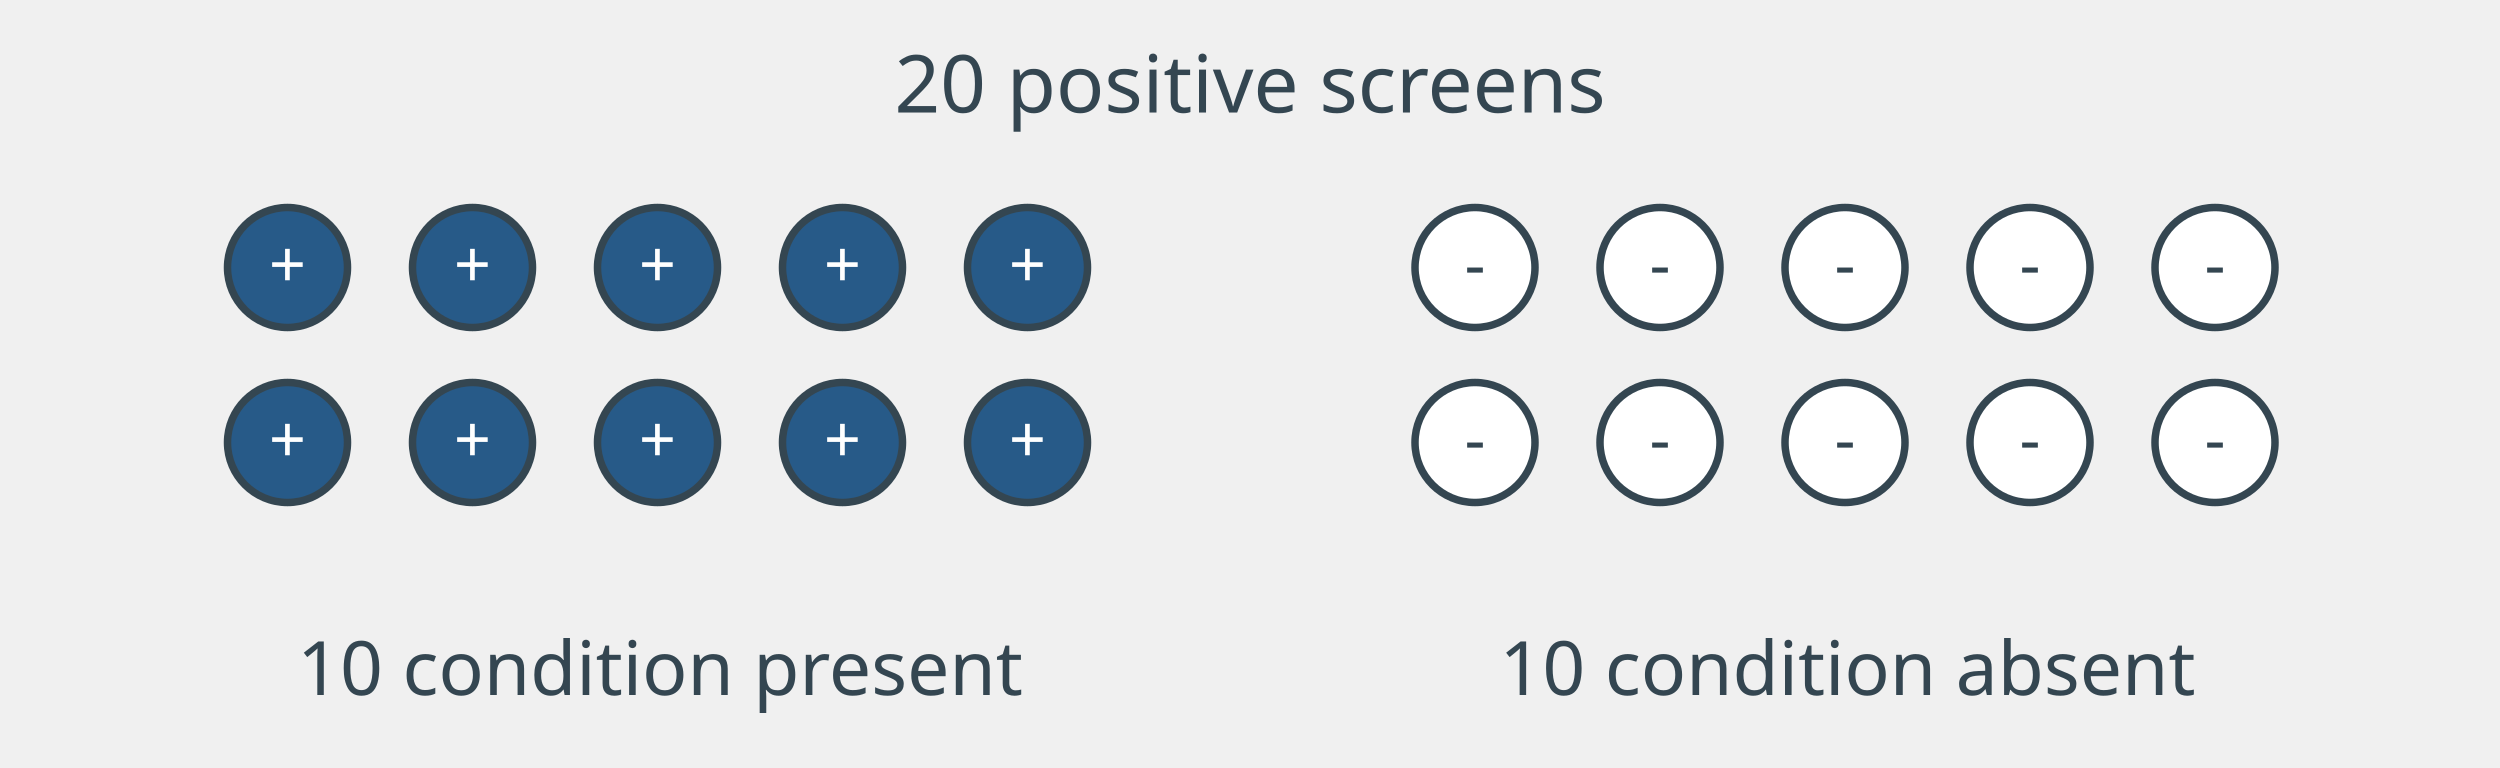
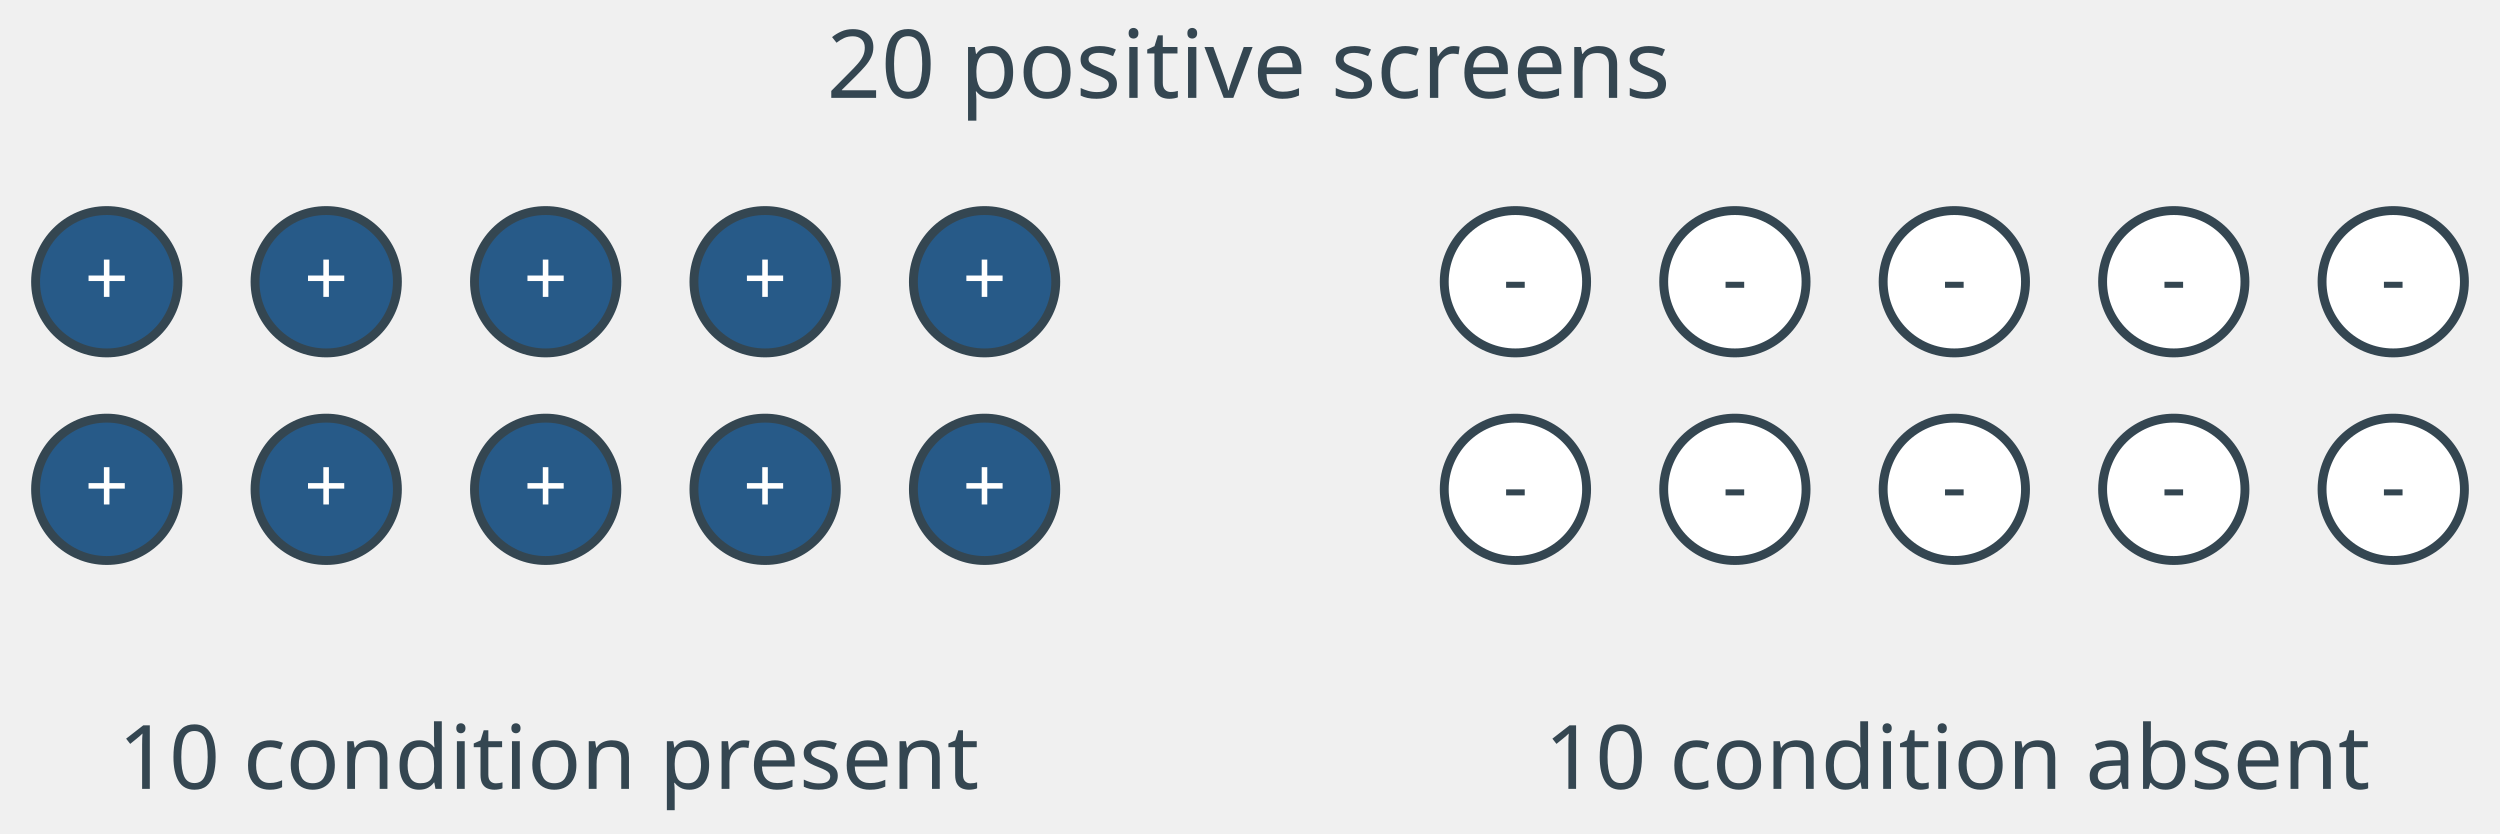
- <svg xmlns="http://www.w3.org/2000/svg" width="1000" height="307" viewBox="0 0 1000 307" role="img" aria-labelledby="title desc">
+ <svg xmlns="http://www.w3.org/2000/svg" width="843" height="281" viewBox="79 12 843 281" role="img" aria-labelledby="title desc">
  <text x="500" y="45" font-size="32" fill="#344651" text-anchor="middle" font-family="Atkinson Hyperlegible Next">20 positive screens</text>
  <text x="264" y="278" font-size="30" fill="#344651" text-anchor="middle" font-family="Atkinson Hyperlegible Next">10 condition present</text>
  <text x="739" y="278" font-size="30" fill="#344651" text-anchor="middle" font-family="Atkinson Hyperlegible Next">10 condition absent</text>
  <circle cx="115" cy="107" r="24" fill="#275A88" stroke="#344651" stroke-width="3" />
  <text x="115" y="115" font-size="26" fill="white" text-anchor="middle" font-family="Atkinson Hyperlegible Next">+</text>
  <circle cx="189" cy="107" r="24" fill="#275A88" stroke="#344651" stroke-width="3" />
  <text x="189" y="115" font-size="26" fill="white" text-anchor="middle" font-family="Atkinson Hyperlegible Next">+</text>
  <circle cx="263" cy="107" r="24" fill="#275A88" stroke="#344651" stroke-width="3" />
  <text x="263" y="115" font-size="26" fill="white" text-anchor="middle" font-family="Atkinson Hyperlegible Next">+</text>
  <circle cx="337" cy="107" r="24" fill="#275A88" stroke="#344651" stroke-width="3" />
  <text x="337" y="115" font-size="26" fill="white" text-anchor="middle" font-family="Atkinson Hyperlegible Next">+</text>
  <circle cx="411" cy="107" r="24" fill="#275A88" stroke="#344651" stroke-width="3" />
  <text x="411" y="115" font-size="26" fill="white" text-anchor="middle" font-family="Atkinson Hyperlegible Next">+</text>
  <circle cx="115" cy="177" r="24" fill="#275A88" stroke="#344651" stroke-width="3" />
  <text x="115" y="185" font-size="26" fill="white" text-anchor="middle" font-family="Atkinson Hyperlegible Next">+</text>
  <circle cx="189" cy="177" r="24" fill="#275A88" stroke="#344651" stroke-width="3" />
  <text x="189" y="185" font-size="26" fill="white" text-anchor="middle" font-family="Atkinson Hyperlegible Next">+</text>
  <circle cx="263" cy="177" r="24" fill="#275A88" stroke="#344651" stroke-width="3" />
  <text x="263" y="185" font-size="26" fill="white" text-anchor="middle" font-family="Atkinson Hyperlegible Next">+</text>
  <circle cx="337" cy="177" r="24" fill="#275A88" stroke="#344651" stroke-width="3" />
  <text x="337" y="185" font-size="26" fill="white" text-anchor="middle" font-family="Atkinson Hyperlegible Next">+</text>
  <circle cx="411" cy="177" r="24" fill="#275A88" stroke="#344651" stroke-width="3" />
  <text x="411" y="185" font-size="26" fill="white" text-anchor="middle" font-family="Atkinson Hyperlegible Next">+</text>
  <circle cx="590" cy="107" r="24" fill="white" stroke="#344651" stroke-width="3" />
  <text x="590" y="115" font-size="26" fill="#344651" text-anchor="middle" font-family="Atkinson Hyperlegible Next">-</text>
  <circle cx="664" cy="107" r="24" fill="white" stroke="#344651" stroke-width="3" />
  <text x="664" y="115" font-size="26" fill="#344651" text-anchor="middle" font-family="Atkinson Hyperlegible Next">-</text>
  <circle cx="738" cy="107" r="24" fill="white" stroke="#344651" stroke-width="3" />
  <text x="738" y="115" font-size="26" fill="#344651" text-anchor="middle" font-family="Atkinson Hyperlegible Next">-</text>
  <circle cx="812" cy="107" r="24" fill="white" stroke="#344651" stroke-width="3" />
  <text x="812" y="115" font-size="26" fill="#344651" text-anchor="middle" font-family="Atkinson Hyperlegible Next">-</text>
  <circle cx="886" cy="107" r="24" fill="white" stroke="#344651" stroke-width="3" />
  <text x="886" y="115" font-size="26" fill="#344651" text-anchor="middle" font-family="Atkinson Hyperlegible Next">-</text>
  <circle cx="590" cy="177" r="24" fill="white" stroke="#344651" stroke-width="3" />
  <text x="590" y="185" font-size="26" fill="#344651" text-anchor="middle" font-family="Atkinson Hyperlegible Next">-</text>
  <circle cx="664" cy="177" r="24" fill="white" stroke="#344651" stroke-width="3" />
  <text x="664" y="185" font-size="26" fill="#344651" text-anchor="middle" font-family="Atkinson Hyperlegible Next">-</text>
  <circle cx="738" cy="177" r="24" fill="white" stroke="#344651" stroke-width="3" />
  <text x="738" y="185" font-size="26" fill="#344651" text-anchor="middle" font-family="Atkinson Hyperlegible Next">-</text>
  <circle cx="812" cy="177" r="24" fill="white" stroke="#344651" stroke-width="3" />
  <text x="812" y="185" font-size="26" fill="#344651" text-anchor="middle" font-family="Atkinson Hyperlegible Next">-</text>
  <circle cx="886" cy="177" r="24" fill="white" stroke="#344651" stroke-width="3" />
  <text x="886" y="185" font-size="26" fill="#344651" text-anchor="middle" font-family="Atkinson Hyperlegible Next">-</text>
</svg>
